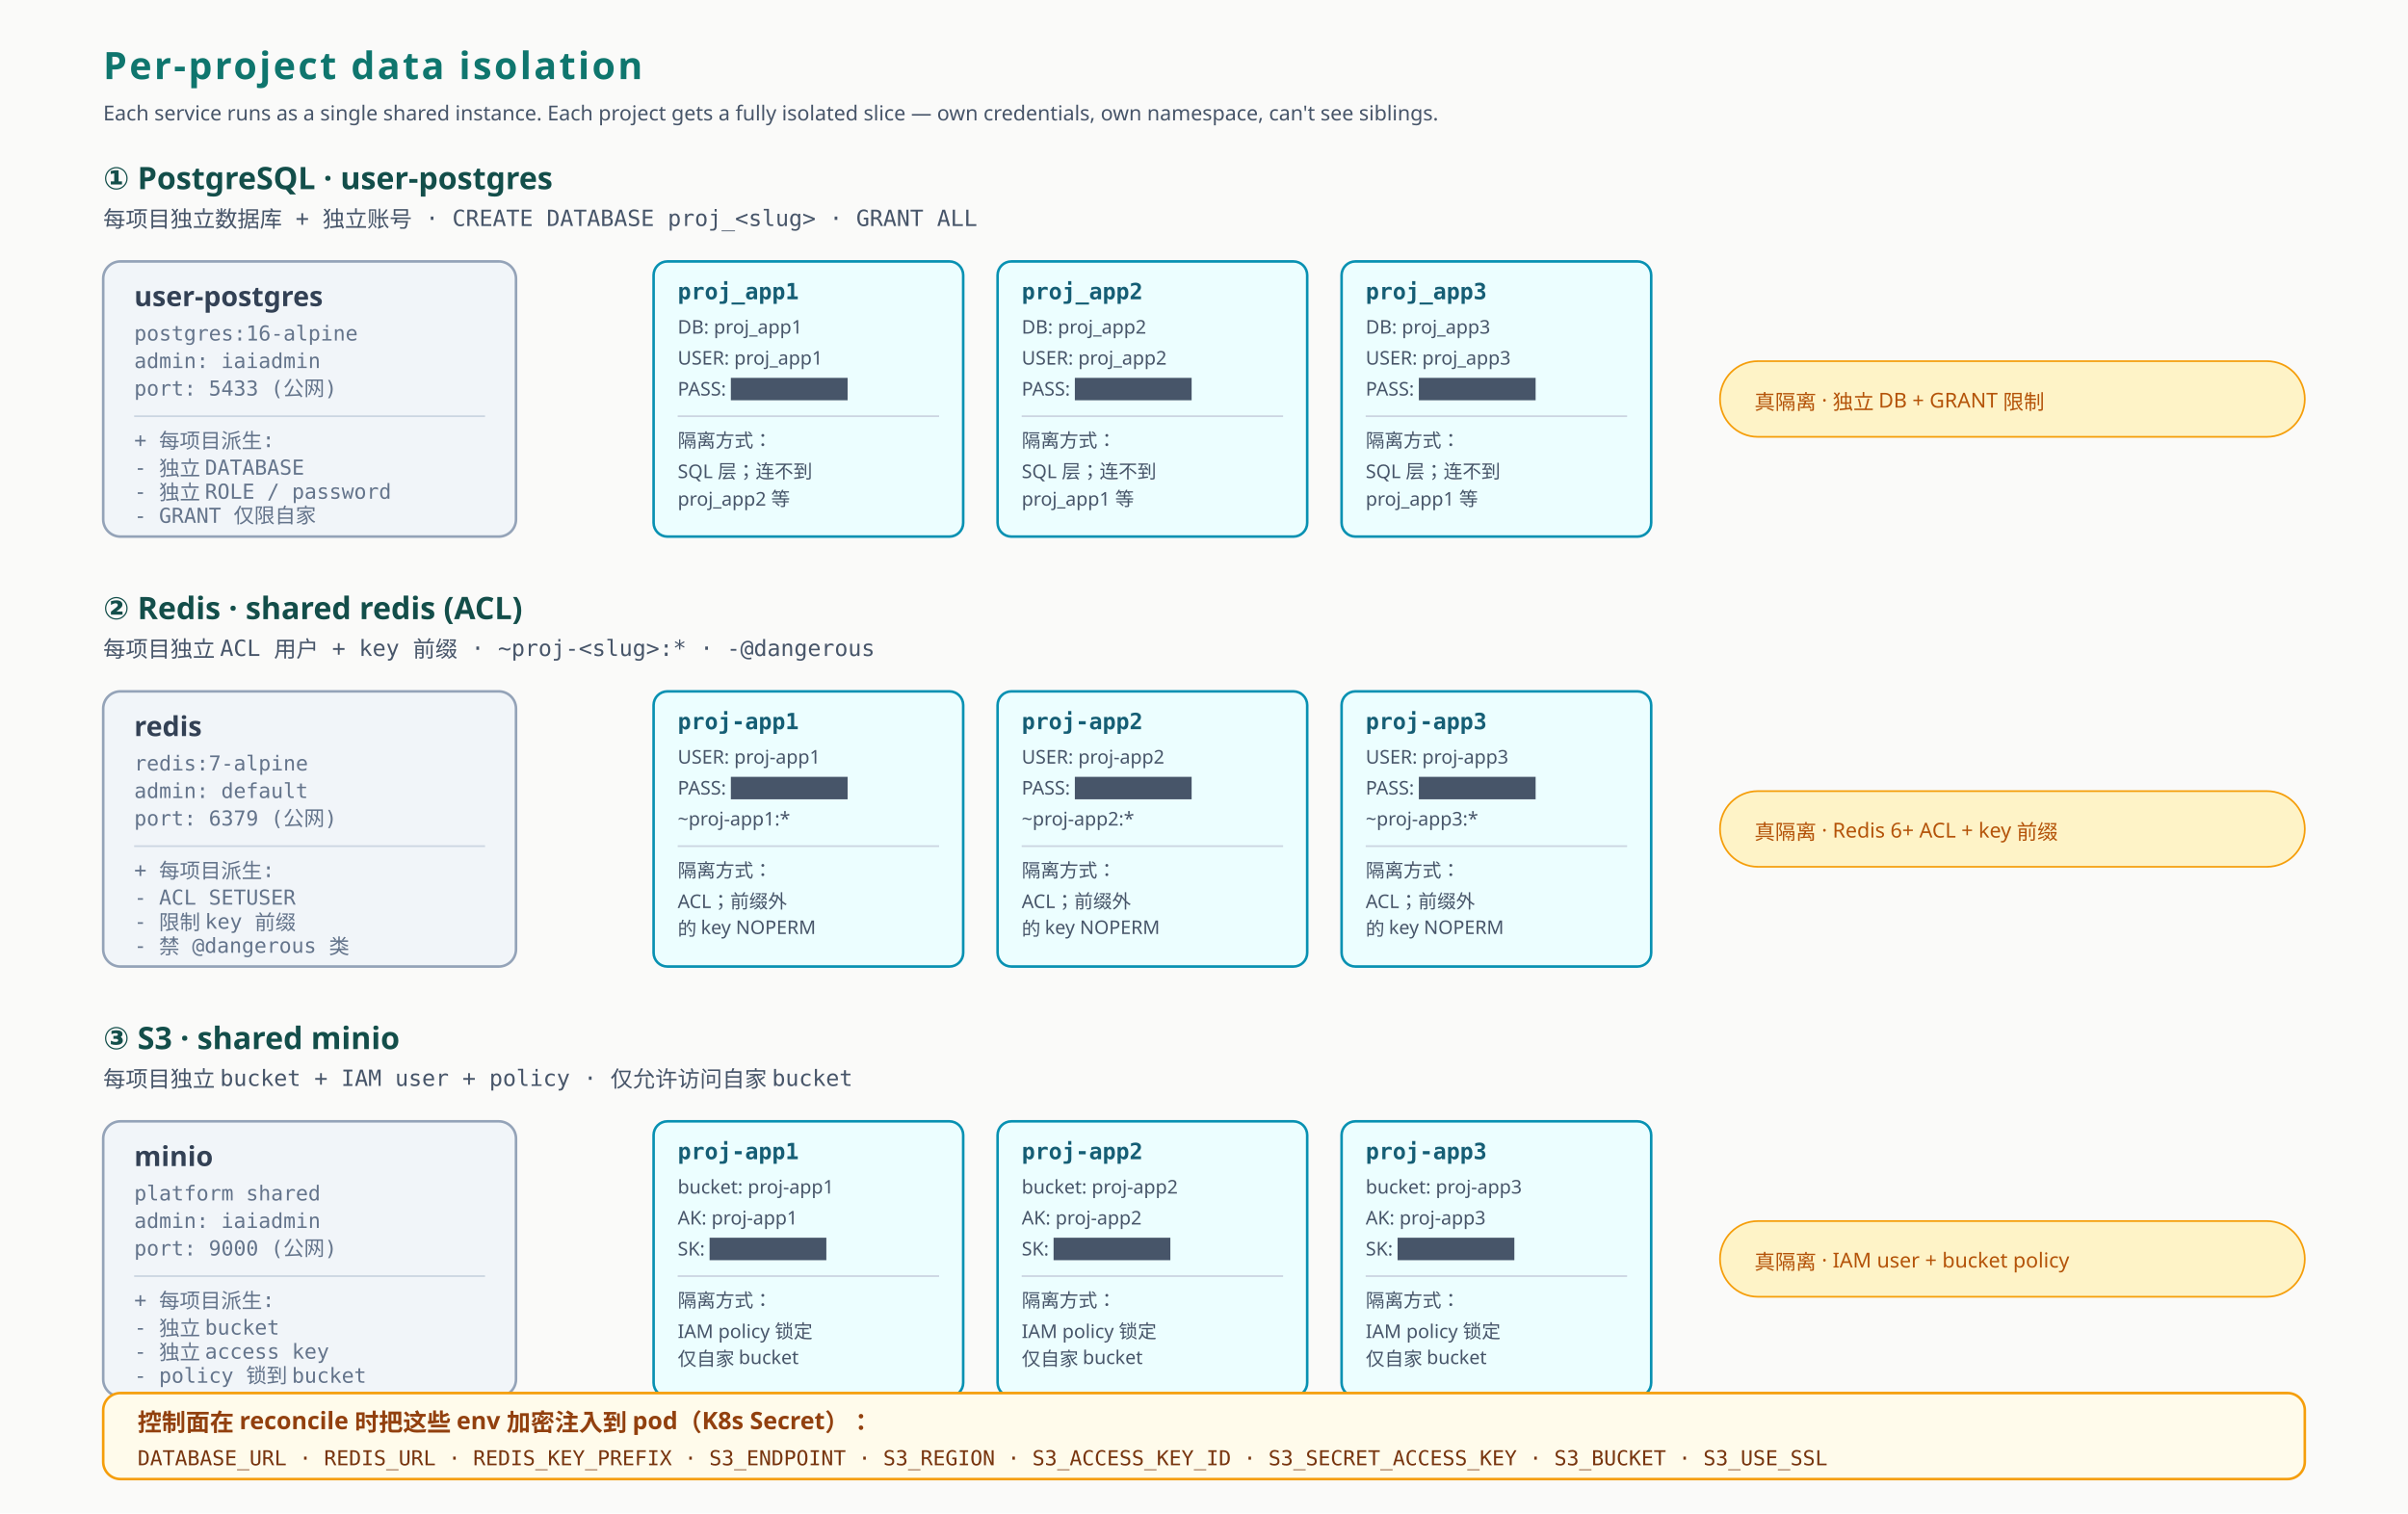
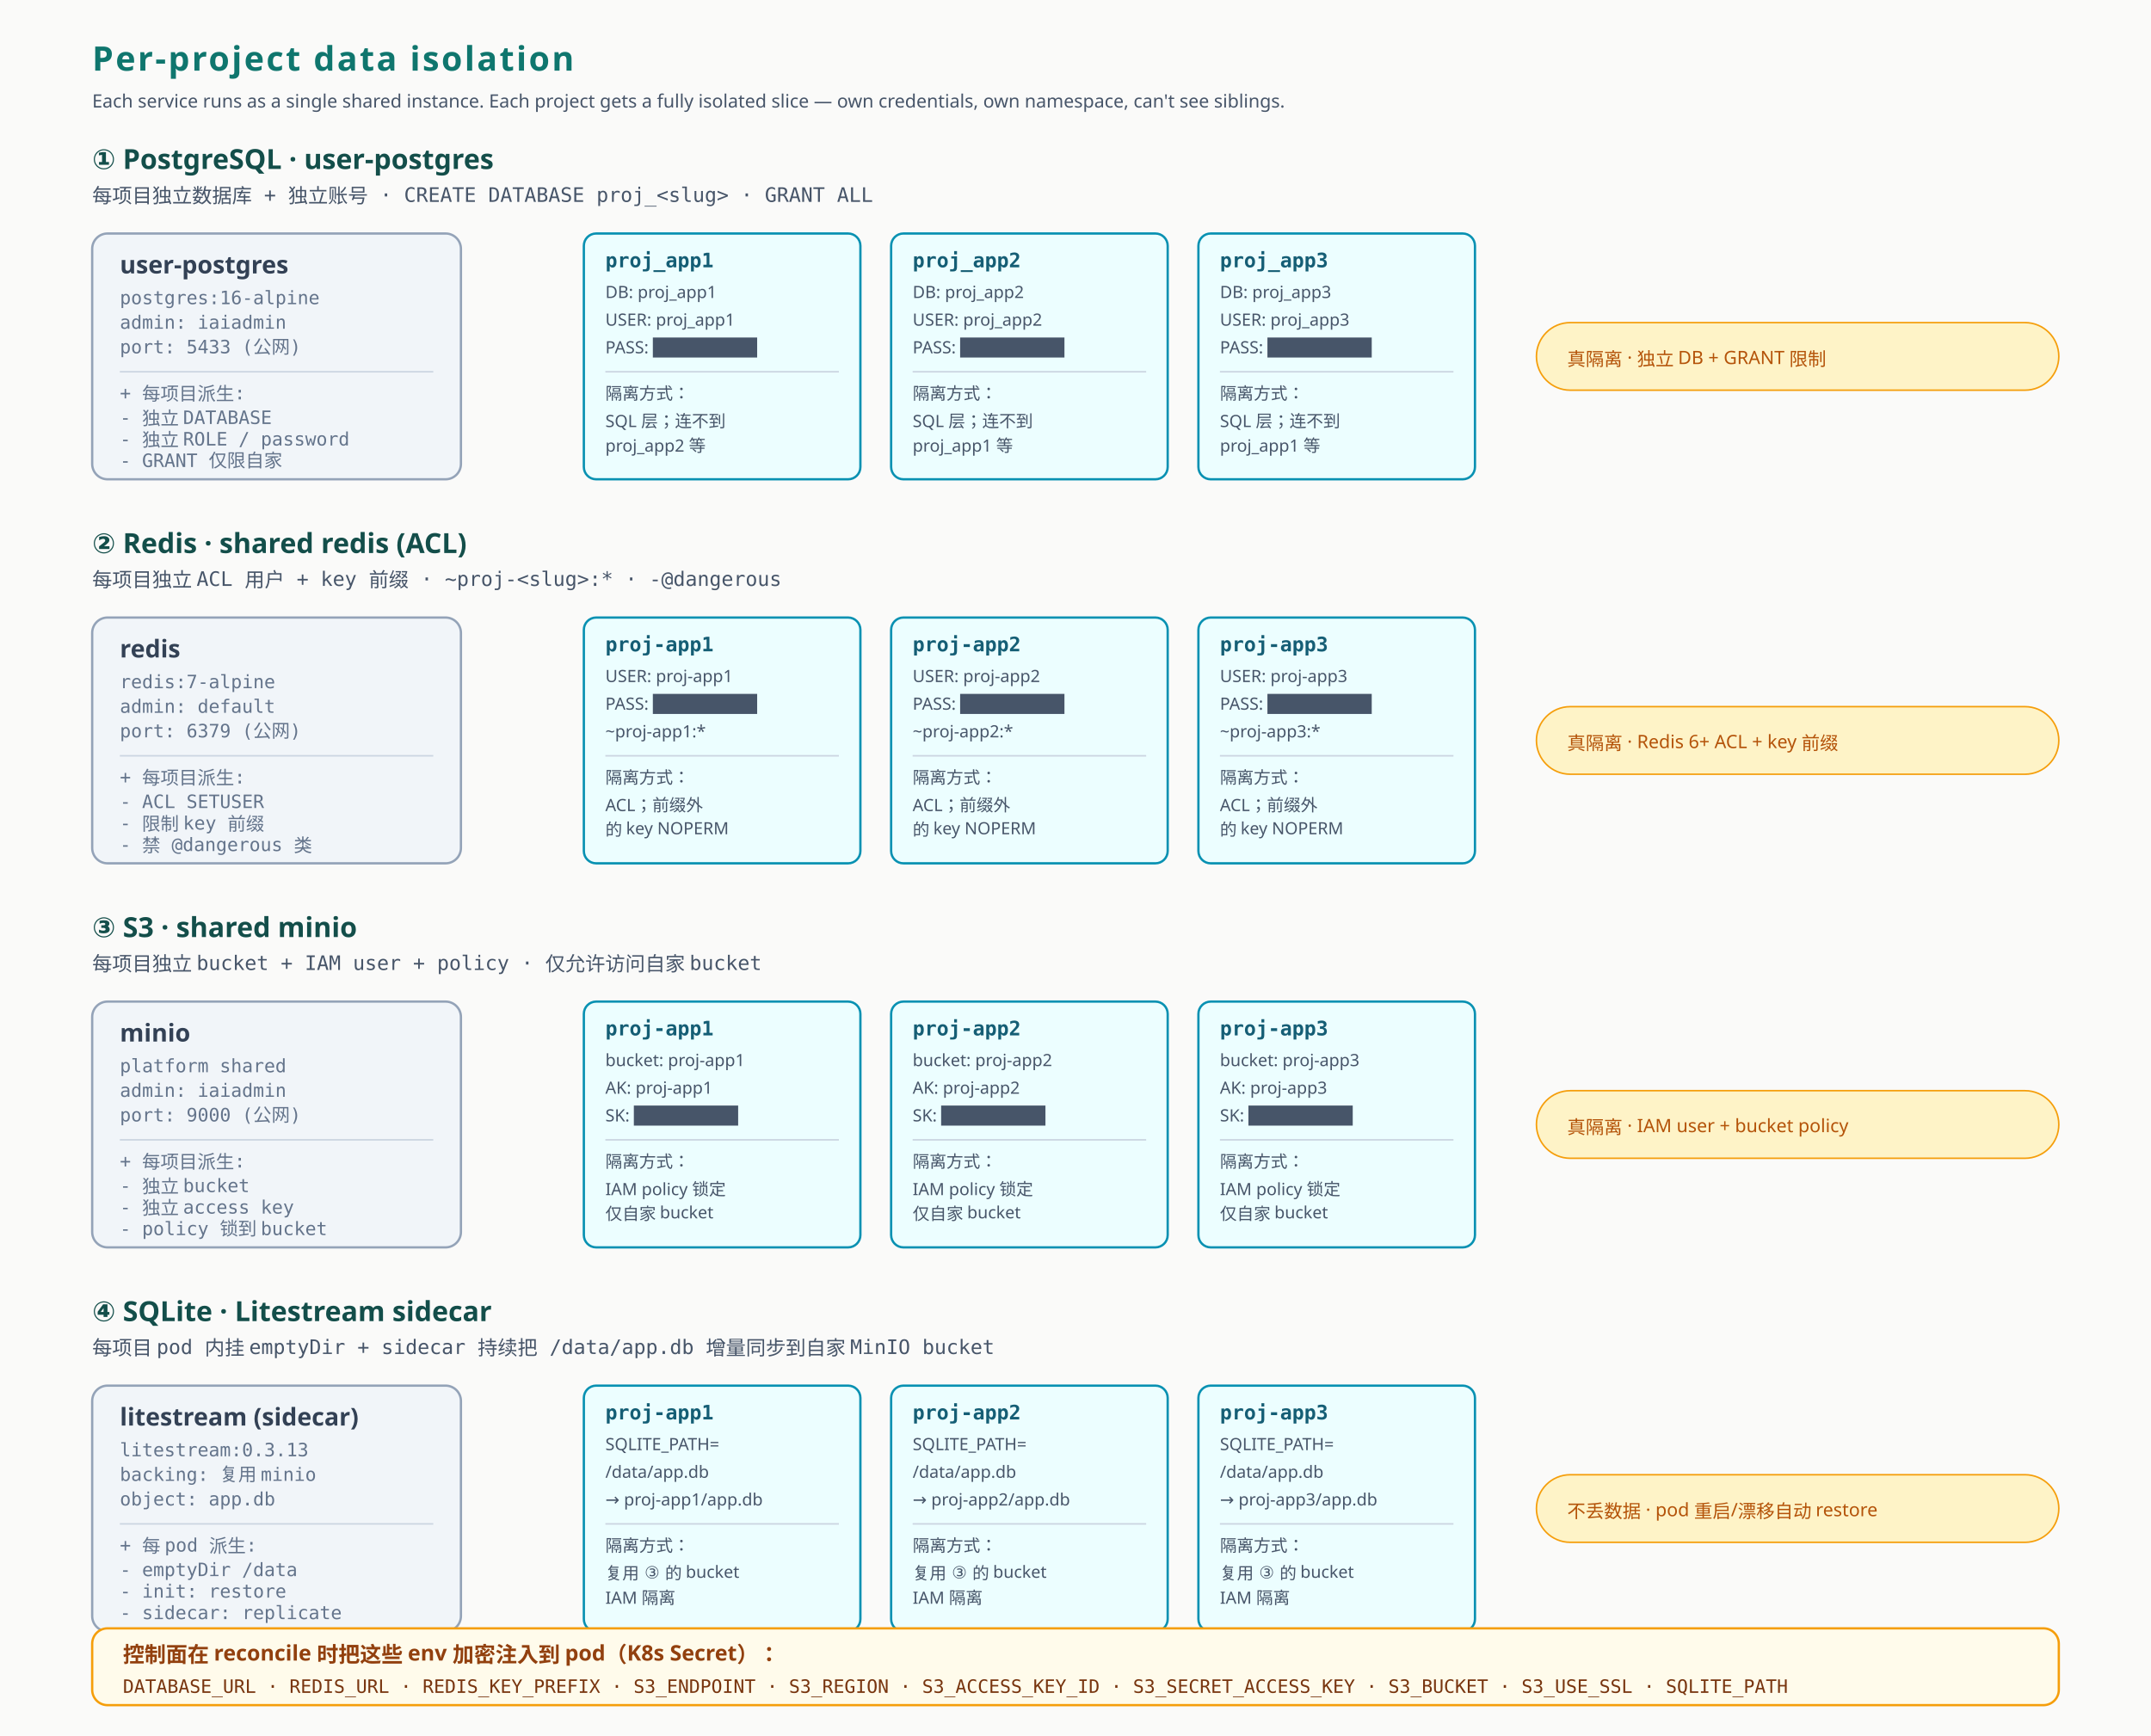
- <svg xmlns="http://www.w3.org/2000/svg" viewBox="0 0 1400 880" role="img" aria-label="iai per-project data isolation">
+ <svg xmlns="http://www.w3.org/2000/svg" viewBox="0 0 1400 1130" role="img" aria-label="iai per-project data isolation">
  <defs>
    <style>
      .title       { font: 700 22px ui-sans-serif, system-ui, sans-serif; fill: #0F766E; letter-spacing: 1.4px; text-transform: uppercase; }
      .row-label   { font: 700 18px ui-sans-serif, system-ui, sans-serif; fill: #134E4A; }
      .row-sub     { font: 400 13px ui-monospace, monospace; fill: #475569; }
      .shared-fill   { fill: #F1F5F9; }
      .shared-stroke { stroke: #94A3B8; stroke-width: 1.5; }
      .shared-title  { font: 600 16px ui-sans-serif, system-ui, sans-serif; fill: #334155; }
      .shared-sub    { font: 400 12px ui-monospace, monospace; fill: #64748B; }
      .slice-fill    { fill: #ECFEFF; }
      .slice-stroke  { stroke: #0891B2; stroke-width: 1.5; }
      .slice-name    { font: 600 13px ui-monospace, monospace; fill: #155E75; }
      .slice-sub     { font: 400 11px ui-sans-serif, system-ui, sans-serif; fill: #475569; }
      .iso           { font: 500 12px ui-sans-serif, system-ui, sans-serif; fill: #B45309; }
      .iso-tag       { fill: #FEF3C7; stroke: #F59E0B; stroke-width: 1; }
      .env-fill      { fill: #FFFBEB; }
      .env-stroke    { stroke: #F59E0B; stroke-width: 1.5; }
      .env-title     { font: 600 14px ui-sans-serif, system-ui, sans-serif; fill: #92400E; }
      .env-line      { font: 400 12px ui-monospace, monospace; fill: #78350F; }
      .arrow         { stroke: #0F766E; stroke-width: 1.5; fill: none; }
      .legend        { font: 400 12px ui-sans-serif, system-ui, sans-serif; fill: #475569; }
    </style>
    <marker id="arr" viewBox="0 0 10 10" refX="9" refY="5" markerWidth="7" markerHeight="7" orient="auto-start-reverse">
      <path d="M0 0 L10 5 L0 10 z" fill="#0F766E" />
    </marker>
  </defs>
-   <rect width="1400" height="880" fill="#FAFAF9" />
+   <rect width="1400" height="1130" fill="#FAFAF9" />
  <text x="60" y="46" class="title">Per-project data isolation</text>
  <text x="60" y="70" class="legend">
    Each service runs as a single shared instance. Each project gets a fully isolated slice — own credentials, own namespace, can't see siblings.
  </text>
  <g transform="translate(0, 110)">
    <text class="row-label" x="60" y="0">① PostgreSQL  ·  user-postgres</text>
    <text class="row-sub" x="60" y="22">每项目独立数据库 + 独立账号  ·  CREATE DATABASE proj_&lt;slug&gt;  ·  GRANT ALL</text>
    <rect class="shared-fill shared-stroke" x="60" y="42" width="240" height="160" rx="10" />
    <text class="shared-title" x="78" y="68">user-postgres</text>
    <text class="shared-sub" x="78" y="88">postgres:16-alpine</text>
    <text class="shared-sub" x="78" y="104">admin: iaiadmin</text>
    <text class="shared-sub" x="78" y="120">port: 5433 (公网)</text>
    <line x1="78" y1="132" x2="282" y2="132" stroke="#CBD5E1" stroke-width="1" />
    <text class="shared-sub" x="78" y="150" fill="#0F766E">+ 每项目派生:</text>
    <text class="shared-sub" x="78" y="166">  - 独立 DATABASE</text>
    <text class="shared-sub" x="78" y="180">  - 独立 ROLE / password</text>
    <text class="shared-sub" x="78" y="194">  - GRANT 仅限自家</text>
    <g transform="translate(380, 42)">
      <rect class="slice-fill slice-stroke" x="0" y="0" width="180" height="160" rx="8" />
      <text class="slice-name" x="14" y="22">proj_app1</text>
      <text class="slice-sub" x="14" y="42">DB: proj_app1</text>
      <text class="slice-sub" x="14" y="60">USER: proj_app1</text>
      <text class="slice-sub" x="14" y="78">PASS: ████████</text>
      <line x1="14" y1="90" x2="166" y2="90" stroke="#CBD5E1" />
      <text class="slice-sub" x="14" y="108" fill="#155E75">隔离方式：</text>
      <text class="slice-sub" x="14" y="126">SQL 层；连不到</text>
      <text class="slice-sub" x="14" y="142">proj_app2 等</text>
      <rect class="slice-fill slice-stroke" x="200" y="0" width="180" height="160" rx="8" />
      <text class="slice-name" x="214" y="22">proj_app2</text>
      <text class="slice-sub" x="214" y="42">DB: proj_app2</text>
      <text class="slice-sub" x="214" y="60">USER: proj_app2</text>
      <text class="slice-sub" x="214" y="78">PASS: ████████</text>
      <line x1="214" y1="90" x2="366" y2="90" stroke="#CBD5E1" />
      <text class="slice-sub" x="214" y="108" fill="#155E75">隔离方式：</text>
      <text class="slice-sub" x="214" y="126">SQL 层；连不到</text>
      <text class="slice-sub" x="214" y="142">proj_app1 等</text>
      <rect class="slice-fill slice-stroke" x="400" y="0" width="180" height="160" rx="8" />
      <text class="slice-name" x="414" y="22">proj_app3</text>
      <text class="slice-sub" x="414" y="42">DB: proj_app3</text>
      <text class="slice-sub" x="414" y="60">USER: proj_app3</text>
      <text class="slice-sub" x="414" y="78">PASS: ████████</text>
      <line x1="414" y1="90" x2="566" y2="90" stroke="#CBD5E1" />
      <text class="slice-sub" x="414" y="108" fill="#155E75">隔离方式：</text>
      <text class="slice-sub" x="414" y="126">SQL 层；连不到</text>
      <text class="slice-sub" x="414" y="142">proj_app1 等</text>
    </g>
    <g transform="translate(1000, 100)">
      <rect class="iso-tag" x="0" y="0" width="340" height="44" rx="22" />
      <text class="iso" x="20" y="28">真隔离  ·  独立 DB + GRANT 限制</text>
    </g>
  </g>
  <g transform="translate(0, 360)">
    <text class="row-label" x="60" y="0">② Redis  ·  shared redis (ACL)</text>
    <text class="row-sub" x="60" y="22">每项目独立 ACL 用户 + key 前缀  ·  ~proj-&lt;slug&gt;:*  ·  -@dangerous</text>
    <rect class="shared-fill shared-stroke" x="60" y="42" width="240" height="160" rx="10" />
    <text class="shared-title" x="78" y="68">redis</text>
    <text class="shared-sub" x="78" y="88">redis:7-alpine</text>
    <text class="shared-sub" x="78" y="104">admin: default</text>
    <text class="shared-sub" x="78" y="120">port: 6379 (公网)</text>
    <line x1="78" y1="132" x2="282" y2="132" stroke="#CBD5E1" stroke-width="1" />
    <text class="shared-sub" x="78" y="150" fill="#0F766E">+ 每项目派生:</text>
    <text class="shared-sub" x="78" y="166">  - ACL SETUSER</text>
    <text class="shared-sub" x="78" y="180">  - 限制 key 前缀</text>
    <text class="shared-sub" x="78" y="194">  - 禁 @dangerous 类</text>
    <g transform="translate(380, 42)">
      <rect class="slice-fill slice-stroke" x="0" y="0" width="180" height="160" rx="8" />
      <text class="slice-name" x="14" y="22">proj-app1</text>
      <text class="slice-sub" x="14" y="42">USER: proj-app1</text>
      <text class="slice-sub" x="14" y="60">PASS: ████████</text>
      <text class="slice-sub" x="14" y="78">~proj-app1:*</text>
      <line x1="14" y1="90" x2="166" y2="90" stroke="#CBD5E1" />
      <text class="slice-sub" x="14" y="108" fill="#155E75">隔离方式：</text>
      <text class="slice-sub" x="14" y="126">ACL；前缀外</text>
      <text class="slice-sub" x="14" y="142">的 key NOPERM</text>
      <rect class="slice-fill slice-stroke" x="200" y="0" width="180" height="160" rx="8" />
      <text class="slice-name" x="214" y="22">proj-app2</text>
      <text class="slice-sub" x="214" y="42">USER: proj-app2</text>
      <text class="slice-sub" x="214" y="60">PASS: ████████</text>
      <text class="slice-sub" x="214" y="78">~proj-app2:*</text>
      <line x1="214" y1="90" x2="366" y2="90" stroke="#CBD5E1" />
      <text class="slice-sub" x="214" y="108" fill="#155E75">隔离方式：</text>
      <text class="slice-sub" x="214" y="126">ACL；前缀外</text>
      <text class="slice-sub" x="214" y="142">的 key NOPERM</text>
      <rect class="slice-fill slice-stroke" x="400" y="0" width="180" height="160" rx="8" />
      <text class="slice-name" x="414" y="22">proj-app3</text>
      <text class="slice-sub" x="414" y="42">USER: proj-app3</text>
      <text class="slice-sub" x="414" y="60">PASS: ████████</text>
      <text class="slice-sub" x="414" y="78">~proj-app3:*</text>
      <line x1="414" y1="90" x2="566" y2="90" stroke="#CBD5E1" />
      <text class="slice-sub" x="414" y="108" fill="#155E75">隔离方式：</text>
      <text class="slice-sub" x="414" y="126">ACL；前缀外</text>
      <text class="slice-sub" x="414" y="142">的 key NOPERM</text>
    </g>
    <g transform="translate(1000, 100)">
      <rect class="iso-tag" x="0" y="0" width="340" height="44" rx="22" />
      <text class="iso" x="20" y="28">真隔离  ·  Redis 6+ ACL + key 前缀</text>
    </g>
  </g>
  <g transform="translate(0, 610)">
    <text class="row-label" x="60" y="0">③ S3  ·  shared minio</text>
    <text class="row-sub" x="60" y="22">每项目独立 bucket + IAM user + policy  ·  仅允许访问自家 bucket</text>
    <rect class="shared-fill shared-stroke" x="60" y="42" width="240" height="160" rx="10" />
    <text class="shared-title" x="78" y="68">minio</text>
    <text class="shared-sub" x="78" y="88">platform shared</text>
    <text class="shared-sub" x="78" y="104">admin: iaiadmin</text>
    <text class="shared-sub" x="78" y="120">port: 9000 (公网)</text>
    <line x1="78" y1="132" x2="282" y2="132" stroke="#CBD5E1" stroke-width="1" />
    <text class="shared-sub" x="78" y="150" fill="#0F766E">+ 每项目派生:</text>
    <text class="shared-sub" x="78" y="166">  - 独立 bucket</text>
    <text class="shared-sub" x="78" y="180">  - 独立 access key</text>
    <text class="shared-sub" x="78" y="194">  - policy 锁到 bucket</text>
    <g transform="translate(380, 42)">
      <rect class="slice-fill slice-stroke" x="0" y="0" width="180" height="160" rx="8" />
      <text class="slice-name" x="14" y="22">proj-app1</text>
      <text class="slice-sub" x="14" y="42">bucket: proj-app1</text>
      <text class="slice-sub" x="14" y="60">AK: proj-app1</text>
      <text class="slice-sub" x="14" y="78">SK: ████████</text>
      <line x1="14" y1="90" x2="166" y2="90" stroke="#CBD5E1" />
      <text class="slice-sub" x="14" y="108" fill="#155E75">隔离方式：</text>
      <text class="slice-sub" x="14" y="126">IAM policy 锁定</text>
      <text class="slice-sub" x="14" y="142">仅自家 bucket</text>
      <rect class="slice-fill slice-stroke" x="200" y="0" width="180" height="160" rx="8" />
      <text class="slice-name" x="214" y="22">proj-app2</text>
      <text class="slice-sub" x="214" y="42">bucket: proj-app2</text>
      <text class="slice-sub" x="214" y="60">AK: proj-app2</text>
      <text class="slice-sub" x="214" y="78">SK: ████████</text>
      <line x1="214" y1="90" x2="366" y2="90" stroke="#CBD5E1" />
      <text class="slice-sub" x="214" y="108" fill="#155E75">隔离方式：</text>
      <text class="slice-sub" x="214" y="126">IAM policy 锁定</text>
      <text class="slice-sub" x="214" y="142">仅自家 bucket</text>
      <rect class="slice-fill slice-stroke" x="400" y="0" width="180" height="160" rx="8" />
      <text class="slice-name" x="414" y="22">proj-app3</text>
      <text class="slice-sub" x="414" y="42">bucket: proj-app3</text>
      <text class="slice-sub" x="414" y="60">AK: proj-app3</text>
      <text class="slice-sub" x="414" y="78">SK: ████████</text>
      <line x1="414" y1="90" x2="566" y2="90" stroke="#CBD5E1" />
      <text class="slice-sub" x="414" y="108" fill="#155E75">隔离方式：</text>
      <text class="slice-sub" x="414" y="126">IAM policy 锁定</text>
      <text class="slice-sub" x="414" y="142">仅自家 bucket</text>
    </g>
    <g transform="translate(1000, 100)">
      <rect class="iso-tag" x="0" y="0" width="340" height="44" rx="22" />
      <text class="iso" x="20" y="28">真隔离  ·  IAM user + bucket policy</text>
    </g>
  </g>
-   <g transform="translate(60, 810)">
+   <g transform="translate(0, 860)">
+     <text class="row-label" x="60" y="0">④ SQLite  ·  Litestream sidecar</text>
+     <text class="row-sub" x="60" y="22">每项目 pod 内挂 emptyDir + sidecar 持续把 /data/app.db 增量同步到自家 MinIO bucket</text>
+     <rect class="shared-fill shared-stroke" x="60" y="42" width="240" height="160" rx="10" />
+     <text class="shared-title" x="78" y="68">litestream (sidecar)</text>
+     <text class="shared-sub" x="78" y="88">litestream:0.3.13</text>
+     <text class="shared-sub" x="78" y="104">backing: 复用 minio</text>
+     <text class="shared-sub" x="78" y="120">object: app.db</text>
+     <line x1="78" y1="132" x2="282" y2="132" stroke="#CBD5E1" stroke-width="1" />
+     <text class="shared-sub" x="78" y="150" fill="#0F766E">+ 每 pod 派生:</text>
+     <text class="shared-sub" x="78" y="166">  - emptyDir /data</text>
+     <text class="shared-sub" x="78" y="180">  - init: restore</text>
+     <text class="shared-sub" x="78" y="194">  - sidecar: replicate</text>
+     <g transform="translate(380, 42)">
+       <rect class="slice-fill slice-stroke" x="0" y="0" width="180" height="160" rx="8" />
+       <text class="slice-name" x="14" y="22">proj-app1</text>
+       <text class="slice-sub" x="14" y="42">SQLITE_PATH=</text>
+       <text class="slice-sub" x="14" y="60">  /data/app.db</text>
+       <text class="slice-sub" x="14" y="78">→ proj-app1/app.db</text>
+       <line x1="14" y1="90" x2="166" y2="90" stroke="#CBD5E1" />
+       <text class="slice-sub" x="14" y="108" fill="#155E75">隔离方式：</text>
+       <text class="slice-sub" x="14" y="126">复用 ③ 的 bucket</text>
+       <text class="slice-sub" x="14" y="142">IAM 隔离</text>
+       <rect class="slice-fill slice-stroke" x="200" y="0" width="180" height="160" rx="8" />
+       <text class="slice-name" x="214" y="22">proj-app2</text>
+       <text class="slice-sub" x="214" y="42">SQLITE_PATH=</text>
+       <text class="slice-sub" x="214" y="60">  /data/app.db</text>
+       <text class="slice-sub" x="214" y="78">→ proj-app2/app.db</text>
+       <line x1="214" y1="90" x2="366" y2="90" stroke="#CBD5E1" />
+       <text class="slice-sub" x="214" y="108" fill="#155E75">隔离方式：</text>
+       <text class="slice-sub" x="214" y="126">复用 ③ 的 bucket</text>
+       <text class="slice-sub" x="214" y="142">IAM 隔离</text>
+       <rect class="slice-fill slice-stroke" x="400" y="0" width="180" height="160" rx="8" />
+       <text class="slice-name" x="414" y="22">proj-app3</text>
+       <text class="slice-sub" x="414" y="42">SQLITE_PATH=</text>
+       <text class="slice-sub" x="414" y="60">  /data/app.db</text>
+       <text class="slice-sub" x="414" y="78">→ proj-app3/app.db</text>
+       <line x1="414" y1="90" x2="566" y2="90" stroke="#CBD5E1" />
+       <text class="slice-sub" x="414" y="108" fill="#155E75">隔离方式：</text>
+       <text class="slice-sub" x="414" y="126">复用 ③ 的 bucket</text>
+       <text class="slice-sub" x="414" y="142">IAM 隔离</text>
+     </g>
+     <g transform="translate(1000, 100)">
+       <rect class="iso-tag" x="0" y="0" width="340" height="44" rx="22" />
+       <text class="iso" x="20" y="28">不丢数据  ·  pod 重启/漂移自动 restore</text>
+     </g>
+   </g>
+   <g transform="translate(60, 1060)">
    <rect class="env-fill env-stroke" x="0" y="0" width="1280" height="50" rx="10" />
    <text class="env-title" x="20" y="22">控制面在 reconcile 时把这些 env 加密注入到 pod（K8s Secret）：</text>
-     <text class="env-line" x="20" y="42">DATABASE_URL · REDIS_URL · REDIS_KEY_PREFIX · S3_ENDPOINT · S3_REGION · S3_ACCESS_KEY_ID · S3_SECRET_ACCESS_KEY · S3_BUCKET · S3_USE_SSL</text>
+     <text class="env-line" x="20" y="42">DATABASE_URL · REDIS_URL · REDIS_KEY_PREFIX · S3_ENDPOINT · S3_REGION · S3_ACCESS_KEY_ID · S3_SECRET_ACCESS_KEY · S3_BUCKET · S3_USE_SSL · SQLITE_PATH</text>
  </g>
</svg>
